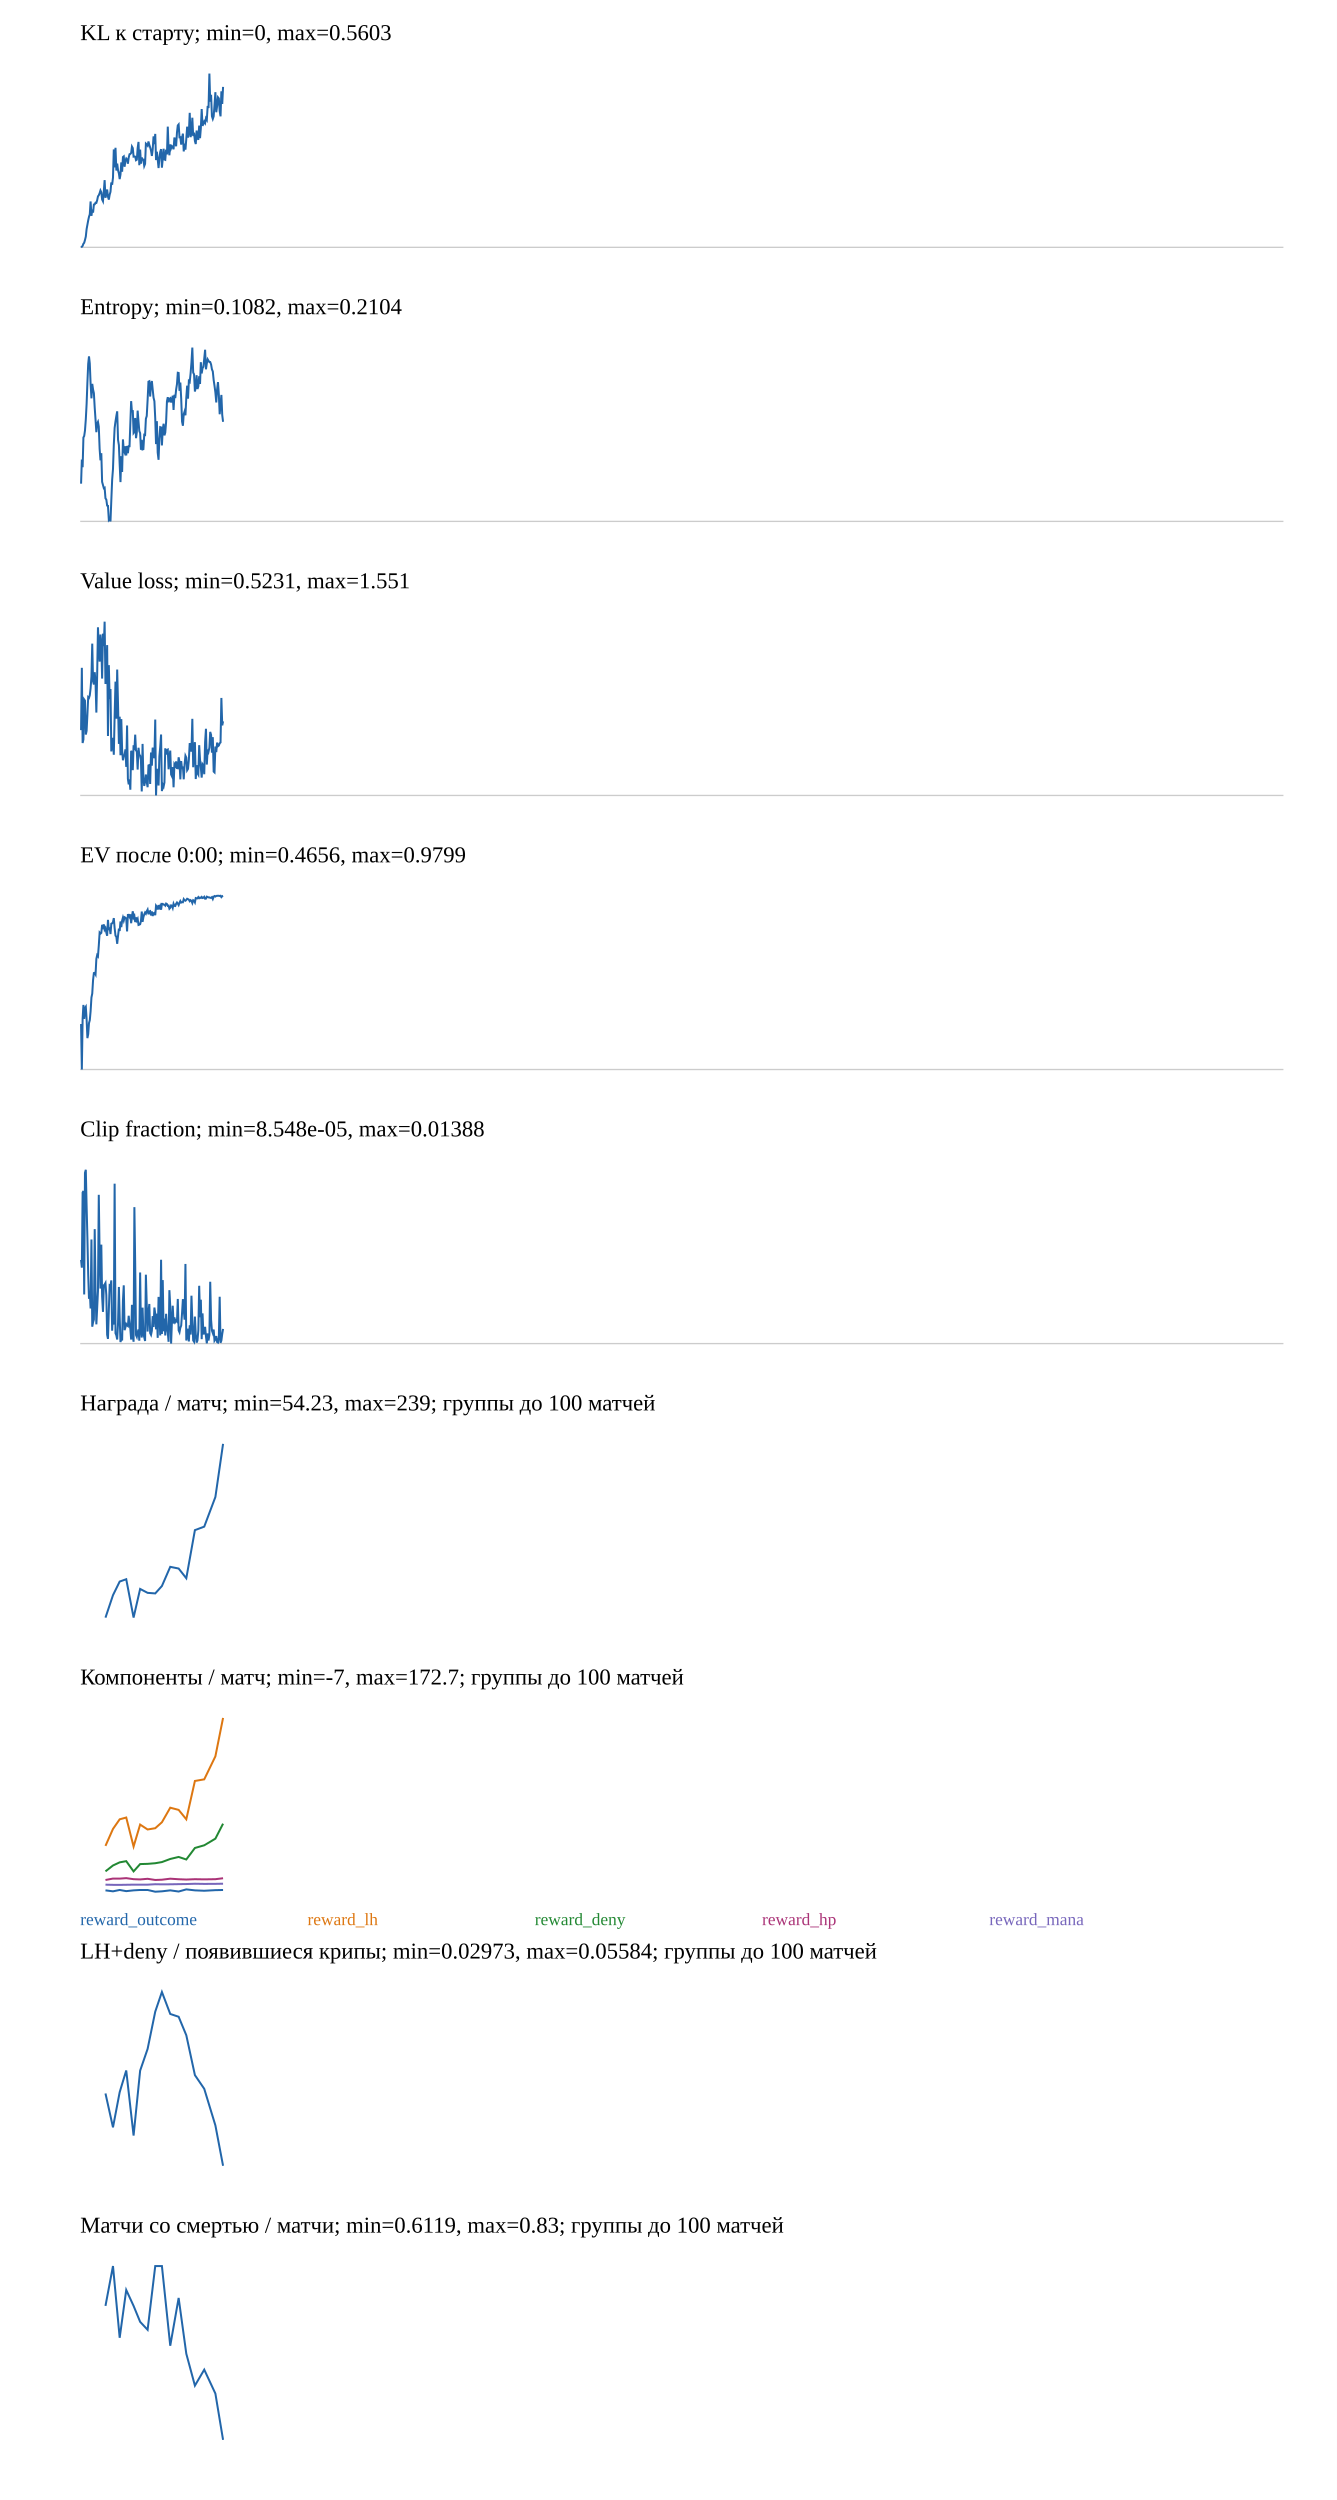
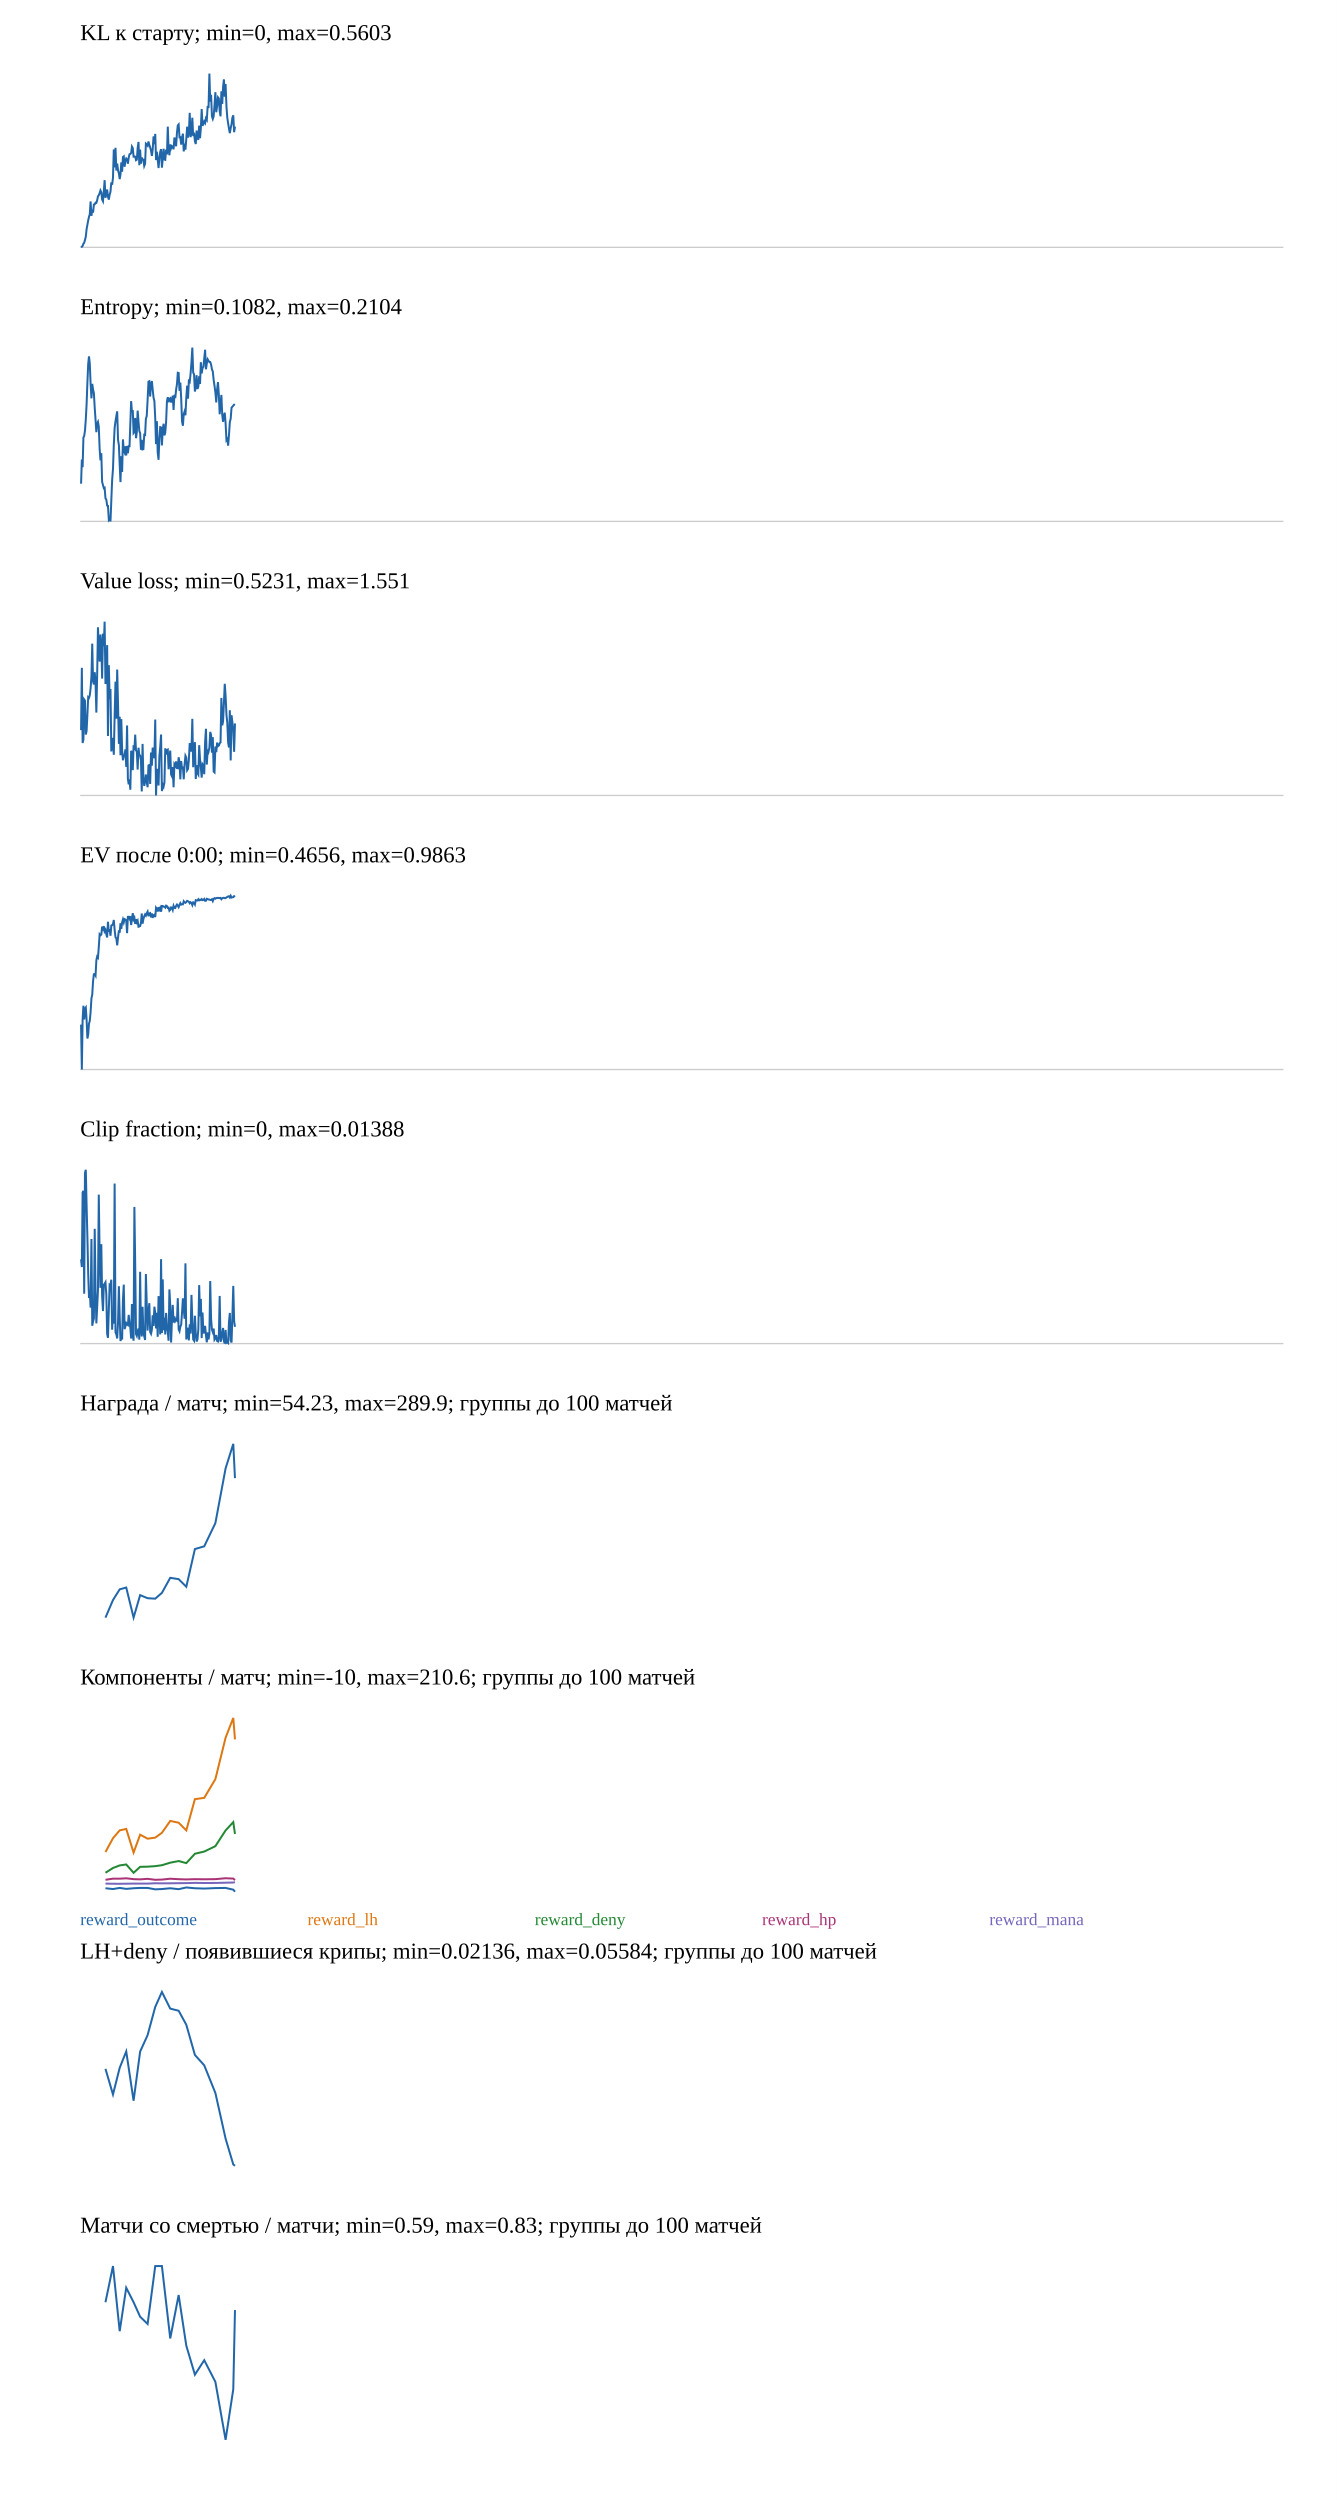
<svg xmlns="http://www.w3.org/2000/svg" width="1000" height="1870">
  <rect width="100%" height="100%" fill="white" />
  <text x="60" y="30" font-size="17">KL к старту; min=0, max=0.5603</text>
  <path d="M60 185 H960" stroke="#ccc" />
-   <polyline points="60.64,185.00 61.22,184.59 61.80,183.92 62.39,182.32 62.97,181.60 63.56,179.54 64.18,176.99 64.78,171.36 65.38,168.11 65.97,164.89 66.57,162.12 67.16,160.30 67.76,150.71 68.40,161.47 69.00,156.76 69.61,159.04 70.22,153.00 70.85,152.83 71.47,151.62 72.07,151.75 72.68,149.76 73.28,146.87 73.89,146.05 74.52,144.51 75.14,142.46 75.78,143.83 76.38,149.22 77.02,150.54 77.66,142.94 78.26,134.75 78.89,147.95 79.53,145.16 80.14,141.75 80.76,147.14 81.40,149.31 82.02,145.66 82.64,143.49 83.26,136.51 83.88,138.19 84.51,132.96 85.12,111.78 85.74,125.21 86.39,110.54 87.04,127.59 87.66,122.35 88.30,127.41 88.93,129.72 89.52,133.97 90.12,130.62 90.73,121.49 91.35,128.47 91.96,117.48 92.57,116.98 93.20,124.72 93.83,120.12 94.42,118.56 95.05,119.35 95.66,122.46 96.26,117.90 96.89,115.37 97.49,115.16 98.10,114.44 98.70,109.66 99.32,110.78 99.92,117.15 100.52,117.00 101.13,117.19 101.73,119.84 102.34,119.44 102.96,110.82 103.60,106.15 104.21,123.60 104.82,111.88 105.42,122.45 106.03,117.81 106.64,119.47 107.26,119.43 107.89,124.16 108.52,122.58 109.12,107.44 109.76,108.06 110.41,108.94 111.05,105.84 111.69,108.34 112.32,110.29 112.97,112.69 113.60,116.64 114.20,111.85 114.85,102.01 115.49,107.83 116.12,100.15 116.71,119.73 117.34,113.47 117.96,119.03 118.60,125.69 119.20,118.74 119.84,113.67 120.48,111.57 121.11,125.40 121.73,118.77 122.38,111.26 123.00,119.31 123.61,119.56 124.24,111.96 124.88,115.51 125.50,94.70 126.10,111.95 126.71,116.13 127.34,108.02 127.98,110.92 128.61,109.33 129.21,109.86 129.82,111.66 130.46,102.85 131.10,106.46 131.73,109.41 132.38,98.99 132.99,93.84 133.62,93.08 134.26,102.68 134.89,102.61 135.53,108.19 136.17,103.22 136.81,99.96 137.43,113.27 138.08,107.47 138.71,111.95 139.35,103.85 139.99,94.75 140.63,102.93 141.26,99.46 141.91,84.42 142.57,102.57 143.21,99.50 143.86,88.06 144.50,101.74 145.15,99.24 145.79,105.53 146.42,107.74 147.06,97.64 147.70,102.91 148.35,104.60 148.99,93.94 149.62,103.38 150.23,95.84 150.86,81.58 151.50,94.16 152.14,92.63 152.77,90.86 153.42,92.01 154.06,88.48 154.70,89.61 155.34,79.28 155.98,80.79 156.62,55.00 157.24,76.11 157.89,70.90 158.52,86.94 159.17,88.96 159.82,87.01 160.45,78.54 161.11,68.96 161.77,83.95 162.41,79.28 163.04,72.80 163.69,73.60 164.32,83.08 164.96,87.02 165.59,68.32 166.23,77.77 166.85,64.99" fill="none" stroke="#2266aa" stroke-width="1.5" />
+   <polyline points="60.64,185.00 61.22,184.59 61.80,183.92 62.39,182.32 62.97,181.60 63.56,179.54 64.18,176.99 64.78,171.36 65.38,168.11 65.97,164.89 66.57,162.12 67.16,160.30 67.76,150.71 68.40,161.47 69.00,156.76 69.61,159.04 70.22,153.00 70.85,152.83 71.47,151.62 72.07,151.75 72.68,149.76 73.28,146.87 73.89,146.05 74.52,144.51 75.14,142.46 75.78,143.83 76.38,149.22 77.02,150.54 77.66,142.94 78.26,134.75 78.89,147.95 79.53,145.16 80.14,141.75 80.76,147.14 81.40,149.31 82.02,145.66 82.64,143.49 83.26,136.51 83.88,138.19 84.51,132.96 85.12,111.78 85.74,125.21 86.39,110.54 87.04,127.59 87.66,122.35 88.30,127.41 88.93,129.72 89.52,133.97 90.12,130.62 90.73,121.49 91.35,128.47 91.96,117.48 92.57,116.98 93.20,124.72 93.83,120.12 94.42,118.56 95.05,119.35 95.66,122.46 96.26,117.90 96.89,115.37 97.49,115.16 98.10,114.44 98.70,109.66 99.32,110.78 99.92,117.15 100.52,117.00 101.13,117.19 101.73,119.84 102.34,119.44 102.96,110.82 103.60,106.15 104.21,123.60 104.82,111.88 105.42,122.45 106.03,117.81 106.64,119.47 107.26,119.43 107.89,124.16 108.52,122.58 109.12,107.44 109.76,108.06 110.41,108.94 111.05,105.84 111.69,108.34 112.32,110.29 112.97,112.69 113.60,116.64 114.20,111.85 114.85,102.01 115.49,107.83 116.12,100.15 116.71,119.73 117.34,113.47 117.96,119.03 118.60,125.69 119.20,118.74 119.84,113.67 120.48,111.57 121.11,125.40 121.73,118.77 122.38,111.26 123.00,119.31 123.61,119.56 124.24,111.96 124.88,115.51 125.50,94.70 126.10,111.95 126.71,116.13 127.34,108.02 127.98,110.92 128.61,109.33 129.21,109.86 129.82,111.66 130.46,102.85 131.10,106.46 131.73,109.41 132.38,98.99 132.99,93.84 133.62,93.08 134.26,102.68 134.89,102.61 135.53,108.19 136.17,103.22 136.81,99.96 137.43,113.27 138.08,107.47 138.71,111.95 139.35,103.85 139.99,94.75 140.63,102.93 141.26,99.46 141.91,84.42 142.57,102.57 143.21,99.50 143.86,88.06 144.50,101.74 145.15,99.24 145.79,105.53 146.42,107.74 147.06,97.64 147.70,102.91 148.35,104.60 148.99,93.94 149.62,103.38 150.23,95.84 150.86,81.58 151.50,94.16 152.14,92.63 152.77,90.86 153.42,92.01 154.06,88.48 154.70,89.61 155.34,79.28 155.98,80.79 156.62,55.00 157.24,76.11 157.89,70.90 158.52,86.94 159.17,88.96 159.82,87.01 160.45,78.54 161.11,68.96 161.77,83.95 162.41,79.28 163.04,72.80 163.69,73.60 164.32,83.08 164.96,87.02 165.59,68.32 166.23,77.77 166.85,64.99 167.49,59.38 168.11,72.34 168.74,62.85 169.39,79.54 170.01,88.02 170.64,92.24 171.27,96.13 171.91,99.60 172.55,95.84 173.19,92.92 173.83,88.01 174.49,86.25 175.12,98.89 175.76,94.67" fill="none" stroke="#2266aa" stroke-width="1.5" />
  <text x="60" y="235" font-size="17">Entropy; min=0.1082, max=0.2104</text>
  <path d="M60 390 H960" stroke="#ccc" />
-   <polyline points="60.64,361.79 61.22,343.77 61.80,349.47 62.39,327.24 62.97,326.14 63.56,322.10 64.18,313.69 64.78,302.17 65.38,286.09 65.97,272.17 66.57,266.55 67.16,271.90 67.76,286.84 68.40,297.94 69.00,287.13 69.61,291.36 70.22,294.11 70.85,305.07 71.47,314.11 72.07,323.28 72.68,316.83 73.28,315.56 73.89,319.15 74.52,335.70 75.14,344.31 75.78,338.99 76.38,360.43 77.02,362.78 77.66,365.18 78.26,364.82 78.89,372.73 79.53,373.72 80.14,378.17 80.76,378.37 81.40,388.84 82.02,387.99 82.64,390.00 83.26,374.37 83.88,359.05 84.51,350.89 85.12,332.94 85.74,320.12 86.39,315.15 87.04,311.10 87.66,307.67 88.30,329.07 88.93,332.97 89.52,347.37 90.12,360.62 90.73,341.23 91.35,353.02 91.96,328.67 92.57,337.03 93.20,338.54 93.83,333.80 94.42,340.65 95.05,333.58 95.66,338.99 96.26,333.76 96.89,333.75 97.49,316.69 98.10,300.03 98.70,308.33 99.32,306.84 99.92,323.86 100.52,323.02 101.13,312.64 101.73,327.76 102.34,323.31 102.96,307.14 103.60,315.35 104.21,322.43 104.82,324.00 105.42,336.47 106.03,328.98 106.64,336.17 107.26,335.95 107.89,325.20 108.52,325.39 109.12,313.26 109.76,311.16 110.41,299.19 111.05,285.49 111.69,285.18 112.32,296.62 112.97,287.41 113.60,285.02 114.20,291.19 114.85,297.44 115.49,300.10 116.12,313.07 116.71,332.18 117.34,315.05 117.96,338.54 118.60,343.92 119.20,327.94 119.84,319.50 120.48,319.72 121.11,333.16 121.73,321.24 122.38,316.95 123.00,325.68 123.61,323.58 124.24,315.64 124.88,300.18 125.50,297.07 126.10,300.91 126.71,298.36 127.34,297.88 127.98,301.04 128.61,298.84 129.21,295.99 129.82,306.62 130.46,295.30 131.10,297.76 131.73,291.48 132.38,287.28 132.99,278.83 133.62,278.98 134.26,292.34 134.89,286.16 135.53,298.03 136.17,315.35 136.81,318.46 137.43,309.81 138.08,307.72 138.71,310.64 139.35,297.39 139.99,288.50 140.63,298.19 141.26,285.03 141.91,285.70 142.57,279.25 143.21,271.11 143.86,260.00 144.50,278.70 145.15,279.95 145.79,292.87 146.42,289.87 147.06,280.67 147.70,290.98 148.35,289.03 148.99,281.41 149.62,287.21 150.23,270.91 150.86,279.34 151.50,275.37 152.14,274.35 152.77,268.28 153.42,261.61 154.06,276.23 154.70,271.79 155.34,268.77 155.98,269.86 156.62,270.79 157.24,270.82 157.89,272.62 158.52,276.25 159.17,277.84 159.82,284.27 160.45,288.52 161.11,293.53 161.77,301.02 162.41,291.14 163.04,285.82 163.69,295.05 164.32,309.86 164.96,302.57 165.59,295.42 166.23,310.41 166.85,315.51" fill="none" stroke="#2266aa" stroke-width="1.5" />
+   <polyline points="60.64,361.79 61.22,343.77 61.80,349.47 62.39,327.24 62.97,326.14 63.56,322.10 64.18,313.69 64.78,302.17 65.38,286.09 65.97,272.17 66.57,266.55 67.16,271.90 67.76,286.84 68.40,297.94 69.00,287.13 69.61,291.36 70.22,294.11 70.85,305.07 71.47,314.11 72.07,323.28 72.68,316.83 73.28,315.56 73.89,319.15 74.52,335.70 75.14,344.31 75.78,338.99 76.38,360.43 77.02,362.78 77.66,365.18 78.26,364.82 78.89,372.73 79.53,373.72 80.14,378.17 80.76,378.37 81.40,388.84 82.02,387.99 82.64,390.00 83.26,374.37 83.88,359.05 84.51,350.89 85.12,332.94 85.74,320.12 86.39,315.15 87.04,311.10 87.66,307.67 88.30,329.07 88.93,332.97 89.52,347.37 90.12,360.62 90.73,341.23 91.35,353.02 91.96,328.67 92.57,337.03 93.20,338.54 93.83,333.80 94.42,340.65 95.05,333.58 95.66,338.99 96.26,333.76 96.89,333.75 97.49,316.69 98.10,300.03 98.70,308.33 99.32,306.84 99.92,323.86 100.52,323.02 101.13,312.64 101.73,327.76 102.34,323.31 102.96,307.14 103.60,315.35 104.21,322.43 104.82,324.00 105.42,336.47 106.03,328.98 106.64,336.17 107.26,335.95 107.89,325.20 108.52,325.39 109.12,313.26 109.76,311.16 110.41,299.19 111.05,285.49 111.69,285.18 112.32,296.62 112.97,287.41 113.60,285.02 114.20,291.19 114.85,297.44 115.49,300.10 116.12,313.07 116.71,332.18 117.34,315.05 117.96,338.54 118.60,343.92 119.20,327.94 119.84,319.50 120.48,319.72 121.11,333.16 121.73,321.24 122.38,316.95 123.00,325.68 123.61,323.58 124.24,315.64 124.88,300.18 125.50,297.07 126.10,300.91 126.71,298.36 127.34,297.88 127.98,301.04 128.61,298.84 129.21,295.99 129.82,306.62 130.46,295.30 131.10,297.76 131.73,291.48 132.38,287.28 132.99,278.83 133.62,278.98 134.26,292.34 134.89,286.16 135.53,298.03 136.17,315.35 136.81,318.46 137.43,309.81 138.08,307.72 138.71,310.64 139.35,297.39 139.99,288.50 140.63,298.19 141.26,285.03 141.91,285.70 142.57,279.25 143.21,271.11 143.86,260.00 144.50,278.70 145.15,279.95 145.79,292.87 146.42,289.87 147.06,280.67 147.70,290.98 148.35,289.03 148.99,281.41 149.62,287.21 150.23,270.91 150.86,279.34 151.50,275.37 152.14,274.35 152.77,268.28 153.42,261.61 154.06,276.23 154.70,271.79 155.34,268.77 155.98,269.86 156.62,270.79 157.24,270.82 157.89,272.62 158.52,276.25 159.17,277.84 159.82,284.27 160.45,288.52 161.11,293.53 161.77,301.02 162.41,291.14 163.04,285.82 163.69,295.05 164.32,309.86 164.96,302.57 165.59,295.42 166.23,310.41 166.85,315.51 167.49,310.81 168.11,308.71 168.74,316.55 169.39,329.25 170.01,328.42 170.64,333.35 171.27,325.41 171.91,315.61 172.55,313.23 173.19,304.94 173.83,304.21 174.49,303.40 175.12,302.70 175.76,302.98" fill="none" stroke="#2266aa" stroke-width="1.5" />
  <text x="60" y="440" font-size="17">Value loss; min=0.5231, max=1.551</text>
  <path d="M60 595 H960" stroke="#ccc" />
-   <polyline points="60.64,546.16 61.22,499.53 61.80,555.78 62.39,553.09 62.97,523.22 63.56,524.10 64.18,549.46 64.78,546.64 65.38,534.51 65.97,521.44 66.57,521.99 67.16,520.01 67.76,514.89 68.40,506.01 69.00,481.42 69.61,509.59 70.22,512.01 70.85,502.80 71.47,510.74 72.07,533.03 72.68,504.52 73.28,469.23 73.89,484.37 74.52,494.90 75.14,474.61 75.78,482.20 76.38,507.57 77.02,473.98 77.66,483.34 78.26,465.00 78.89,511.60 79.53,505.32 80.14,482.53 80.76,550.50 81.40,497.51 82.02,522.89 82.64,515.39 83.26,562.05 83.88,556.97 84.51,551.88 85.12,564.57 85.74,535.73 86.39,509.84 87.04,537.61 87.66,500.83 88.30,527.54 88.93,556.45 89.52,536.07 90.12,564.94 90.73,537.87 91.35,561.03 91.96,568.68 92.57,565.68 93.20,564.54 93.83,560.51 94.42,573.64 95.05,542.68 95.66,582.57 96.26,586.72 96.89,583.02 97.49,590.71 98.10,561.63 98.70,562.79 99.32,576.09 99.92,557.46 100.52,561.08 101.13,549.52 101.73,561.30 102.34,562.15 102.96,575.64 103.60,559.32 104.21,564.72 104.82,565.11 105.42,568.54 106.03,592.01 106.64,556.45 107.26,581.86 107.89,587.87 108.52,584.55 109.12,579.31 109.76,585.04 110.41,588.83 111.05,572.55 111.69,572.28 112.32,586.40 112.97,562.86 113.60,572.71 114.20,559.22 114.85,566.41 115.49,566.52 116.12,538.23 116.71,595.00 117.34,575.05 117.96,579.41 118.60,587.56 119.20,565.84 119.84,558.84 120.48,549.42 121.11,591.75 121.73,586.78 122.38,588.35 123.00,585.31 123.61,559.74 124.24,564.42 124.88,561.03 125.50,560.67 126.10,575.44 126.71,567.06 127.34,561.44 127.98,579.31 128.61,580.66 129.21,573.79 129.82,588.91 130.46,571.63 131.10,572.77 131.73,569.54 132.38,574.54 132.99,574.66 133.62,566.46 134.26,569.86 134.89,582.94 135.53,569.28 136.17,575.30 136.81,573.38 137.43,582.92 138.08,571.74 138.71,565.29 139.35,566.69 139.99,576.14 140.63,575.10 141.26,568.31 141.91,555.86 142.57,558.70 143.21,562.25 143.86,537.70 144.50,573.90 145.15,562.83 145.79,555.13 146.42,582.71 147.06,572.35 147.70,578.33 148.35,579.46 148.99,557.40 149.62,568.14 150.23,574.33 150.86,581.66 151.50,571.59 152.14,572.54 152.77,579.13 153.42,555.01 154.06,545.13 154.70,571.89 155.34,560.65 155.98,562.23 156.62,559.18 157.24,547.46 157.89,549.72 158.52,563.02 159.17,551.38 159.82,577.13 160.45,577.74 161.11,558.40 161.77,562.58 162.41,555.47 163.04,558.16 163.69,557.63 164.32,555.98 164.96,555.36 165.59,522.05 166.23,542.60 166.85,539.56" fill="none" stroke="#2266aa" stroke-width="1.5" />
-   <text x="60" y="645" font-size="17">EV после 0:00; min=0.4656, max=0.9799</text>
+   <polyline points="60.64,546.16 61.22,499.53 61.80,555.78 62.39,553.09 62.97,523.22 63.56,524.10 64.18,549.46 64.78,546.64 65.38,534.51 65.97,521.44 66.57,521.99 67.16,520.01 67.76,514.89 68.40,506.01 69.00,481.42 69.61,509.59 70.22,512.01 70.85,502.80 71.47,510.74 72.07,533.03 72.68,504.52 73.28,469.23 73.89,484.37 74.52,494.90 75.14,474.61 75.78,482.20 76.38,507.57 77.02,473.98 77.66,483.34 78.26,465.00 78.89,511.60 79.53,505.32 80.14,482.53 80.76,550.50 81.40,497.51 82.02,522.89 82.64,515.39 83.26,562.05 83.88,556.97 84.51,551.88 85.12,564.57 85.74,535.73 86.39,509.84 87.04,537.61 87.66,500.83 88.30,527.54 88.93,556.45 89.52,536.07 90.12,564.94 90.73,537.87 91.35,561.03 91.96,568.68 92.57,565.68 93.20,564.54 93.83,560.51 94.42,573.64 95.05,542.68 95.66,582.57 96.26,586.72 96.89,583.02 97.49,590.71 98.10,561.63 98.70,562.79 99.32,576.09 99.92,557.46 100.52,561.08 101.13,549.52 101.73,561.30 102.34,562.15 102.96,575.64 103.60,559.32 104.21,564.72 104.82,565.11 105.42,568.54 106.03,592.01 106.64,556.45 107.26,581.86 107.89,587.87 108.52,584.55 109.12,579.31 109.76,585.04 110.41,588.83 111.05,572.55 111.69,572.28 112.32,586.40 112.97,562.86 113.60,572.71 114.20,559.22 114.85,566.41 115.49,566.52 116.12,538.23 116.71,595.00 117.34,575.05 117.96,579.41 118.60,587.56 119.20,565.84 119.84,558.84 120.48,549.42 121.11,591.75 121.73,586.78 122.38,588.35 123.00,585.31 123.61,559.74 124.24,564.42 124.88,561.03 125.50,560.67 126.10,575.44 126.71,567.06 127.34,561.44 127.98,579.31 128.61,580.66 129.21,573.79 129.82,588.91 130.46,571.63 131.10,572.77 131.73,569.54 132.38,574.54 132.99,574.66 133.62,566.46 134.26,569.86 134.89,582.94 135.53,569.28 136.17,575.30 136.81,573.38 137.43,582.92 138.08,571.74 138.71,565.29 139.35,566.69 139.99,576.14 140.63,575.10 141.26,568.31 141.91,555.86 142.57,558.70 143.21,562.25 143.86,537.70 144.50,573.90 145.15,562.83 145.79,555.13 146.42,582.71 147.06,572.35 147.70,578.33 148.35,579.46 148.99,557.40 149.62,568.14 150.23,574.33 150.86,581.66 151.50,571.59 152.14,572.54 152.77,579.13 153.42,555.01 154.06,545.13 154.70,571.89 155.34,560.65 155.98,562.23 156.62,559.18 157.24,547.46 157.89,549.72 158.52,563.02 159.17,551.38 159.82,577.13 160.45,577.74 161.11,558.40 161.77,562.58 162.41,555.47 163.04,558.16 163.69,557.63 164.32,555.98 164.96,555.36 165.59,522.05 166.23,542.60 166.85,539.56 167.49,525.76 168.11,511.48 168.74,520.40 169.39,534.61 170.01,540.58 170.64,555.52 171.27,559.13 171.91,531.27 172.55,568.82 173.19,534.99 173.83,540.27 174.49,546.37 175.12,562.36 175.76,541.12" fill="none" stroke="#2266aa" stroke-width="1.5" />
+   <text x="60" y="645" font-size="17">EV после 0:00; min=0.4656, max=0.9863</text>
  <path d="M60 800 H960" stroke="#ccc" />
-   <polyline points="60.64,765.97 61.22,800.00 61.80,762.10 62.39,751.68 62.97,762.14 63.56,753.97 64.18,753.02 64.78,762.44 65.38,776.53 65.97,773.52 66.57,765.27 67.16,763.10 67.76,756.50 68.40,746.15 69.00,743.20 69.61,733.10 70.22,727.83 70.85,727.63 71.47,728.83 72.07,717.25 72.68,714.45 73.28,715.27 73.89,707.30 74.52,697.62 75.14,698.40 75.78,697.79 76.38,691.81 77.02,693.41 77.66,691.46 78.26,695.33 78.89,694.20 79.53,697.62 80.14,699.97 80.76,688.07 81.40,695.76 82.02,693.71 82.64,698.68 83.26,690.96 83.88,690.67 84.51,689.73 85.12,686.74 85.74,694.12 86.39,699.85 87.04,700.75 87.66,705.97 88.30,699.92 88.93,694.66 89.52,696.36 90.12,689.26 90.73,693.51 91.35,688.52 91.96,686.31 92.57,688.56 93.20,686.10 93.83,686.46 94.42,686.99 95.05,696.70 95.66,684.37 96.26,684.29 96.89,685.71 97.49,683.92 98.10,690.58 98.70,685.48 99.32,681.62 99.92,686.24 100.52,685.12 101.13,689.72 101.73,686.19 102.34,688.53 102.96,687.33 103.60,691.87 104.21,691.64 104.82,691.33 105.42,688.98 106.03,681.83 106.64,689.56 107.26,686.07 107.89,683.93 108.52,682.56 109.12,683.45 109.76,681.63 110.41,680.39 111.05,683.89 111.69,681.77 112.32,681.51 112.97,684.73 113.60,681.78 114.20,685.16 114.85,683.14 115.49,682.76 116.12,684.57 116.71,677.42 117.34,678.29 117.96,680.32 118.60,677.00 119.20,680.20 119.84,677.93 120.48,680.46 121.11,676.12 121.73,676.12 122.38,676.66 123.00,676.70 123.61,677.40 124.24,675.87 124.88,676.24 125.50,677.59 126.10,677.40 126.71,679.72 127.34,678.99 127.98,677.21 128.61,677.43 129.21,679.11 129.82,676.02 130.46,677.60 131.10,677.71 131.73,676.04 132.38,675.05 132.99,675.85 133.62,677.00 134.26,675.32 134.89,673.98 135.53,675.12 136.17,674.82 136.81,674.89 137.43,672.56 138.08,673.47 138.71,673.76 139.35,673.11 139.99,672.26 140.63,672.56 141.26,672.94 141.91,674.08 142.57,673.32 143.21,673.92 143.86,675.48 144.50,673.36 145.15,673.74 145.79,674.97 146.42,671.74 147.06,671.93 147.70,671.99 148.35,671.03 148.99,671.86 149.62,671.39 150.23,671.67 150.86,670.92 151.50,671.70 152.14,671.55 152.77,670.83 153.42,672.23 154.06,672.15 154.70,670.71 155.34,670.97 155.98,671.27 156.62,671.26 157.24,671.57 157.89,671.58 158.52,671.05 159.17,672.46 159.82,670.74 160.45,670.23 161.11,670.62 161.77,670.14 162.41,670.12 163.04,670.00 163.69,670.08 164.32,670.19 164.96,670.02 165.59,671.04 166.23,670.33 166.85,670.01" fill="none" stroke="#2266aa" stroke-width="1.5" />
-   <text x="60" y="850" font-size="17">Clip fraction; min=8.548e-05, max=0.01388</text>
+   <polyline points="60.64,766.39 61.22,800.00 61.80,762.57 62.39,752.28 62.97,762.61 63.56,754.54 64.18,753.60 64.78,762.90 65.38,776.82 65.97,773.85 66.57,765.70 67.16,763.56 67.76,757.04 68.40,746.82 69.00,743.90 69.61,733.93 70.22,728.72 70.85,728.53 71.47,729.71 72.07,718.28 72.68,715.51 73.28,716.32 73.89,708.45 74.52,698.88 75.14,699.65 75.78,699.05 76.38,693.14 77.02,694.72 77.66,692.80 78.26,696.62 78.89,695.51 79.53,698.88 80.14,701.21 80.76,689.45 81.40,697.05 82.02,695.03 82.64,699.94 83.26,692.30 83.88,692.02 84.51,691.10 85.12,688.14 85.74,695.43 86.39,701.09 87.04,701.98 87.66,707.13 88.30,701.15 88.93,695.96 89.52,697.64 90.12,690.63 90.73,694.83 91.35,689.89 91.96,687.72 92.57,689.94 93.20,687.51 93.83,687.86 94.42,688.38 95.05,697.98 95.66,685.80 96.26,685.72 96.89,687.12 97.49,685.36 98.10,691.94 98.70,686.89 99.32,683.09 99.92,687.65 100.52,686.54 101.13,691.08 101.73,687.59 102.34,689.90 102.96,688.73 103.60,693.20 104.21,692.98 104.82,692.68 105.42,690.35 106.03,683.29 106.64,690.93 107.26,687.48 107.89,685.37 108.52,684.01 109.12,684.89 109.76,683.10 110.41,681.87 111.05,685.32 111.69,683.24 112.32,682.98 112.97,686.15 113.60,683.24 114.20,686.58 114.85,684.58 115.49,684.21 116.12,686.00 116.71,678.93 117.34,679.80 117.96,681.80 118.60,678.52 119.20,681.68 119.84,679.44 120.48,681.94 121.11,677.65 121.73,677.65 122.38,678.19 123.00,678.23 123.61,678.91 124.24,677.41 124.88,677.78 125.50,679.10 126.10,678.91 126.71,681.21 127.34,680.48 127.98,678.73 128.61,678.95 129.21,680.60 129.82,677.55 130.46,679.11 131.10,679.22 131.73,677.57 132.38,676.59 132.99,677.38 133.62,678.52 134.26,676.86 134.89,675.54 135.53,676.66 136.17,676.37 136.81,676.43 137.43,674.14 138.08,675.03 138.71,675.32 139.35,674.68 139.99,673.84 140.63,674.14 141.26,674.51 141.91,675.64 142.57,674.88 143.21,675.48 143.86,677.02 144.50,674.93 145.15,675.30 145.79,676.52 146.42,673.32 147.06,673.51 147.70,673.58 148.35,672.63 148.99,673.45 149.62,672.98 150.23,673.26 150.86,672.52 151.50,673.29 152.14,673.14 152.77,672.43 153.42,673.81 154.06,673.73 154.70,672.30 155.34,672.56 155.98,672.86 156.62,672.85 157.24,673.16 157.89,673.17 158.52,672.65 159.17,674.03 159.82,672.34 160.45,671.84 161.11,672.22 161.77,671.75 162.41,671.73 163.04,671.61 163.69,671.69 164.32,671.79 164.96,671.63 165.59,672.64 166.23,671.93 166.85,671.62 167.49,671.56 168.11,671.83 168.74,671.78 169.39,671.29 170.01,670.93 170.64,670.53 171.27,670.42 171.91,671.32 172.55,670.00 173.19,671.37 173.83,671.18 174.49,671.05 175.12,670.33 175.76,670.87" fill="none" stroke="#2266aa" stroke-width="1.5" />
+   <text x="60" y="850" font-size="17">Clip fraction; min=0, max=0.01388</text>
  <path d="M60 1005 H960" stroke="#ccc" />
-   <polyline points="60.64,942.42 61.22,948.22 61.80,892.03 62.39,890.86 62.97,968.27 63.56,877.28 64.18,875.00 64.78,902.21 65.38,925.98 65.97,953.14 66.57,971.52 67.16,965.95 67.76,978.75 68.40,927.11 69.00,992.38 69.61,989.09 70.22,986.99 70.85,919.42 71.47,965.54 72.07,990.62 72.68,978.52 73.28,965.61 73.89,893.70 74.52,939.06 75.14,963.87 75.78,930.99 76.38,969.71 77.02,981.29 77.66,961.41 78.26,960.78 78.89,959.65 79.53,968.85 80.14,998.40 80.76,1001.47 81.40,980.18 82.02,961.43 82.64,961.81 83.26,957.73 83.88,995.37 84.51,981.96 85.12,990.80 85.74,885.37 86.39,997.26 87.04,998.88 87.66,1001.95 88.30,989.26 88.93,962.63 89.52,985.48 90.12,1003.87 90.73,1001.46 91.35,1002.64 91.96,972.85 92.57,961.43 93.20,994.96 93.83,992.86 94.42,990.42 95.05,991.40 95.66,991.91 96.26,984.20 96.89,990.22 97.49,993.95 98.10,1002.00 98.70,976.03 99.32,999.18 99.92,1003.63 100.52,902.96 101.13,945.81 101.73,998.60 102.34,1000.02 102.96,996.58 103.60,994.44 104.21,1002.85 104.82,951.80 105.42,994.77 106.03,1000.47 106.64,978.10 107.26,997.52 107.89,1000.36 108.52,1003.06 109.12,953.46 109.76,975.93 110.41,996.01 111.05,981.53 111.69,975.38 112.32,997.11 112.97,998.44 113.60,995.39 114.20,984.48 114.85,992.60 115.49,978.05 116.12,982.71 116.71,994.37 117.34,982.63 117.96,1000.70 118.60,970.08 119.20,978.64 119.84,998.92 120.48,942.27 121.11,997.82 121.73,957.52 122.38,995.80 123.00,986.28 123.61,998.96 124.24,982.73 124.88,993.53 125.50,996.86 126.10,1003.64 126.71,965.04 127.34,977.00 127.98,1005.00 128.61,988.19 129.21,976.68 129.82,990.02 130.46,985.38 131.10,988.86 131.73,987.77 132.38,988.52 132.99,971.64 133.62,995.05 134.26,996.52 134.89,993.17 135.53,991.53 136.17,982.18 136.81,971.75 137.43,979.71 138.08,987.13 138.71,945.41 139.35,1002.67 139.99,999.73 140.63,993.85 141.26,1003.41 141.91,991.31 142.57,998.26 143.21,969.16 143.86,987.96 144.50,1002.63 145.15,1003.59 145.79,984.81 146.42,998.00 147.06,1004.26 147.70,1002.67 148.35,995.22 148.99,961.77 149.62,985.34 150.23,972.17 150.86,1001.68 151.50,982.41 152.14,997.58 152.77,997.52 153.42,992.47 154.06,999.68 154.70,1004.84 155.34,997.42 155.98,1002.70 156.62,998.46 157.24,958.74 157.89,987.24 158.52,995.29 159.17,997.16 159.82,994.51 160.45,1002.89 161.11,1001.90 161.77,999.38 162.41,1003.86 163.04,1004.23 163.69,1000.50 164.32,969.97 164.96,1004.46 165.59,1002.67 166.23,997.75 166.85,994.04" fill="none" stroke="#2266aa" stroke-width="1.5" />
-   <text x="60" y="1055" font-size="17">Награда / матч; min=54.23, max=239; группы до 100 матчей</text>
-   <polyline points="78.89,1210.00 84.51,1193.21 89.52,1182.99 94.42,1181.26 99.92,1209.94 104.82,1188.52 110.41,1191.45 116.12,1191.88 121.11,1186.34 127.34,1171.99 133.62,1173.26 139.35,1180.53 145.79,1144.54 152.77,1141.92 161.11,1119.75 166.85,1080.00" fill="none" stroke="#2266aa" stroke-width="1.5" />
-   <text x="60" y="1260" font-size="17">Компоненты / матч; min=-7, max=172.7; группы до 100 матчей</text>
-   <polyline points="78.89,1413.99 84.51,1414.71 89.52,1413.70 94.42,1414.57 99.92,1413.99 104.82,1413.70 110.41,1413.70 116.12,1415.00 121.11,1414.71 127.34,1413.99 133.62,1414.86 139.35,1413.26 145.79,1413.99 152.77,1414.28 161.11,1413.84 166.85,1413.71" fill="none" stroke="#2266aa" stroke-width="1.5" />
-   <polyline points="78.89,1380.73 84.51,1368.04 89.52,1360.84 94.42,1359.51 99.92,1381.23 104.82,1364.79 110.41,1368.45 116.12,1367.50 121.11,1363.05 127.34,1352.15 133.62,1353.80 139.35,1360.83 145.79,1332.16 152.77,1330.95 161.11,1313.73 166.85,1285.00" fill="none" stroke="#dd7711" stroke-width="1.5" />
-   <polyline points="78.89,1399.77 84.51,1395.38 89.52,1393.04 94.42,1392.15 99.92,1399.81 104.82,1394.33 110.41,1394.16 116.12,1393.69 121.11,1392.83 127.34,1390.51 133.62,1389.00 139.35,1390.89 145.79,1382.29 152.77,1380.28 161.11,1375.31 166.85,1364.11" fill="none" stroke="#228833" stroke-width="1.5" />
-   <polyline points="78.89,1406.23 84.51,1405.17 89.52,1405.21 94.42,1404.85 99.92,1405.63 104.82,1405.82 110.41,1405.34 116.12,1406.22 121.11,1406.02 127.34,1405.26 133.62,1405.67 139.35,1405.89 145.79,1405.64 152.77,1405.76 161.11,1405.63 166.85,1404.93" fill="none" stroke="#aa3377" stroke-width="1.5" />
-   <polyline points="78.89,1409.73 84.51,1409.86 89.52,1409.89 94.42,1409.81 99.92,1409.72 104.82,1409.71 110.41,1409.71 116.12,1409.40 121.11,1409.49 127.34,1409.45 133.62,1409.34 139.35,1409.26 145.79,1409.05 152.77,1409.17 161.11,1409.12 166.85,1409.01" fill="none" stroke="#7766bb" stroke-width="1.5" />
+   <polyline points="60.64,942.00 61.22,947.77 61.80,891.92 62.39,890.76 62.97,967.70 63.56,877.27 64.18,875.00 64.78,902.04 65.38,925.67 65.97,952.66 66.57,970.93 67.16,965.39 67.76,978.11 68.40,926.79 69.00,991.66 69.61,988.39 70.22,986.30 70.85,919.14 71.47,964.98 72.07,989.90 72.68,977.88 73.28,965.05 73.89,893.58 74.52,938.66 75.14,963.32 75.78,930.64 76.38,969.13 77.02,980.64 77.66,960.87 78.26,960.25 78.89,959.13 79.53,968.27 80.14,997.64 80.76,1000.69 81.40,979.54 82.02,960.90 82.64,961.27 83.26,957.22 83.88,994.63 84.51,981.30 85.12,990.08 85.74,885.31 86.39,996.51 87.04,998.11 87.66,1001.17 88.30,988.55 88.93,962.09 89.52,984.80 90.12,1003.08 90.73,1000.68 91.35,1001.86 91.96,972.25 92.57,960.90 93.20,994.22 93.83,992.13 94.42,989.71 95.05,990.69 95.66,991.19 96.26,983.53 96.89,989.51 97.49,993.22 98.10,1001.22 98.70,975.41 99.32,998.42 99.92,1002.84 100.52,902.79 101.13,945.38 101.73,997.84 102.34,999.25 102.96,995.83 103.60,993.71 104.21,1002.06 104.82,951.32 105.42,994.03 106.03,999.70 106.64,977.46 107.26,996.77 107.89,999.59 108.52,1002.27 109.12,952.98 109.76,975.30 110.41,995.26 111.05,980.87 111.69,974.76 112.32,996.36 112.97,997.67 113.60,994.65 114.20,983.80 114.85,991.87 115.49,977.41 116.12,982.04 116.71,993.64 117.34,981.97 117.96,999.93 118.60,969.50 119.20,978.00 119.84,998.16 120.48,941.86 121.11,997.06 121.73,957.02 122.38,995.05 123.00,985.59 123.61,998.20 124.24,982.06 124.88,992.80 125.50,996.11 126.10,1002.84 126.71,964.48 127.34,976.37 127.98,1004.20 128.61,987.49 129.21,976.06 129.82,989.31 130.46,984.70 131.10,988.16 131.73,987.07 132.38,987.82 132.99,971.05 133.62,994.31 134.26,995.77 134.89,992.45 135.53,990.82 136.17,981.52 136.81,971.15 137.43,979.06 138.08,986.44 138.71,944.98 139.35,1001.88 139.99,998.96 140.63,993.12 141.26,1002.62 141.91,990.59 142.57,997.50 143.21,968.58 143.86,987.26 144.50,1001.85 145.15,1002.80 145.79,984.13 146.42,997.24 147.06,1003.47 147.70,1001.88 148.35,994.48 148.99,961.24 149.62,984.66 150.23,971.57 150.86,1000.90 151.50,981.75 152.14,996.82 152.77,996.76 153.42,991.75 154.06,998.91 154.70,1004.04 155.34,996.66 155.98,1001.91 156.62,997.70 157.24,958.23 157.89,986.55 158.52,994.55 159.17,996.41 159.82,993.78 160.45,1002.11 161.11,1001.12 161.77,998.62 162.41,1003.06 163.04,1003.43 163.69,999.73 164.32,969.38 164.96,1003.66 165.59,1001.88 166.23,996.99 166.85,993.31 167.49,1003.05 168.11,1005.00 168.74,994.81 169.39,1004.42 170.01,1004.03 170.64,1004.60 171.27,988.97 171.91,982.09 172.55,1002.69 173.19,1004.20 173.83,984.16 174.49,961.84 175.12,988.12 175.76,992.46" fill="none" stroke="#2266aa" stroke-width="1.5" />
+   <text x="60" y="1055" font-size="17">Награда / матч; min=54.23, max=289.9; группы до 100 матчей</text>
+   <polyline points="78.89,1210.00 84.51,1196.84 89.52,1188.83 94.42,1187.47 99.92,1209.95 104.82,1193.16 110.41,1195.46 116.12,1195.80 121.11,1191.45 127.34,1180.20 133.62,1181.20 139.35,1186.90 145.79,1158.69 152.77,1156.64 161.11,1139.26 168.74,1098.36 174.49,1080.00 175.76,1105.67" fill="none" stroke="#2266aa" stroke-width="1.5" />
+   <text x="60" y="1260" font-size="17">Компоненты / матч; min=-10, max=210.6; группы до 100 матчей</text>
+   <polyline points="78.89,1412.41 84.51,1413.00 89.52,1412.17 94.42,1412.88 99.92,1412.41 104.82,1412.17 110.41,1412.17 116.12,1413.23 121.11,1413.00 127.34,1412.41 133.62,1413.11 139.35,1411.82 145.79,1412.41 152.77,1412.64 161.11,1412.29 168.74,1412.17 174.49,1413.47 175.76,1415.00" fill="none" stroke="#2266aa" stroke-width="1.5" />
+   <polyline points="78.89,1385.32 84.51,1374.99 89.52,1369.13 94.42,1368.04 99.92,1385.74 104.82,1372.34 110.41,1375.33 116.12,1374.55 121.11,1370.93 127.34,1362.05 133.62,1363.39 139.35,1369.12 145.79,1345.77 152.77,1344.79 161.11,1330.76 168.74,1299.81 174.49,1285.00 175.76,1301.07" fill="none" stroke="#dd7711" stroke-width="1.5" />
+   <polyline points="78.89,1400.83 84.51,1397.26 89.52,1395.34 94.42,1394.62 99.92,1400.86 104.82,1396.40 110.41,1396.26 116.12,1395.88 121.11,1395.18 127.34,1393.29 133.62,1392.06 139.35,1393.60 145.79,1386.60 152.77,1384.96 161.11,1380.91 168.74,1369.15 174.49,1362.94 175.76,1371.84" fill="none" stroke="#228833" stroke-width="1.5" />
+   <polyline points="78.89,1406.09 84.51,1405.23 89.52,1405.26 94.42,1404.97 99.92,1405.60 104.82,1405.76 110.41,1405.37 116.12,1406.08 121.11,1405.92 127.34,1405.30 133.62,1405.63 139.35,1405.81 145.79,1405.61 152.77,1405.70 161.11,1405.60 168.74,1404.93 174.49,1405.18 175.76,1406.34" fill="none" stroke="#aa3377" stroke-width="1.5" />
+   <polyline points="78.89,1408.94 84.51,1409.05 89.52,1409.07 94.42,1409.01 99.92,1408.93 104.82,1408.92 110.41,1408.93 116.12,1408.67 121.11,1408.75 127.34,1408.71 133.62,1408.62 139.35,1408.56 145.79,1408.39 152.77,1408.49 161.11,1408.45 168.74,1408.26 174.49,1408.12 175.76,1407.88" fill="none" stroke="#7766bb" stroke-width="1.5" />
  <text x="60" y="1440" fill="#2266aa" font-size="13">reward_outcome</text>
  <text x="230" y="1440" fill="#dd7711" font-size="13">reward_lh</text>
  <text x="400" y="1440" fill="#228833" font-size="13">reward_deny</text>
  <text x="570" y="1440" fill="#aa3377" font-size="13">reward_hp</text>
  <text x="740" y="1440" fill="#7766bb" font-size="13">reward_mana</text>
-   <text x="60" y="1465" font-size="17">LH+deny / появившиеся крипы; min=0.02973, max=0.05584; группы до 100 матчей</text>
-   <polyline points="78.89,1565.91 84.51,1591.24 89.52,1564.95 94.42,1548.71 99.92,1597.38 104.82,1548.85 110.41,1532.59 116.12,1504.71 121.11,1490.00 127.34,1506.44 133.62,1508.54 139.35,1522.36 145.79,1552.20 152.77,1562.43 161.11,1589.79 166.85,1620.00" fill="none" stroke="#2266aa" stroke-width="1.5" />
-   <text x="60" y="1670" font-size="17">Матчи со смертью / матчи; min=0.6119, max=0.83; группы до 100 матчей</text>
-   <polyline points="78.89,1724.81 84.51,1695.00 89.52,1748.66 94.42,1712.89 99.92,1724.81 104.82,1736.73 110.41,1742.69 116.12,1695.00 121.11,1695.00 127.34,1754.62 133.62,1718.85 139.35,1760.58 145.79,1784.43 152.77,1772.50 161.11,1790.39 166.85,1825.00" fill="none" stroke="#2266aa" stroke-width="1.5" />
+   <text x="60" y="1465" font-size="17">LH+deny / появившиеся крипы; min=0.02136, max=0.05584; группы до 100 матчей</text>
+   <polyline points="78.89,1547.49 84.51,1566.67 89.52,1546.76 94.42,1534.46 99.92,1571.33 104.82,1534.57 110.41,1522.26 116.12,1501.14 121.11,1490.00 127.34,1502.45 133.62,1504.04 139.35,1514.51 145.79,1537.11 152.77,1544.86 161.11,1565.57 168.74,1599.69 174.49,1619.02 175.76,1620.00" fill="none" stroke="#2266aa" stroke-width="1.5" />
+   <text x="60" y="1670" font-size="17">Матчи со смертью / матчи; min=0.59, max=0.83; группы до 100 матчей</text>
+   <polyline points="78.89,1722.08 84.51,1695.00 89.52,1743.75 94.42,1711.25 99.92,1722.08 104.82,1732.92 110.41,1738.33 116.12,1695.00 121.11,1695.00 127.34,1749.17 133.62,1716.67 139.35,1754.58 145.79,1776.25 152.77,1765.42 161.11,1781.67 168.74,1825.00 174.49,1787.08 175.76,1727.92" fill="none" stroke="#2266aa" stroke-width="1.5" />
</svg>
